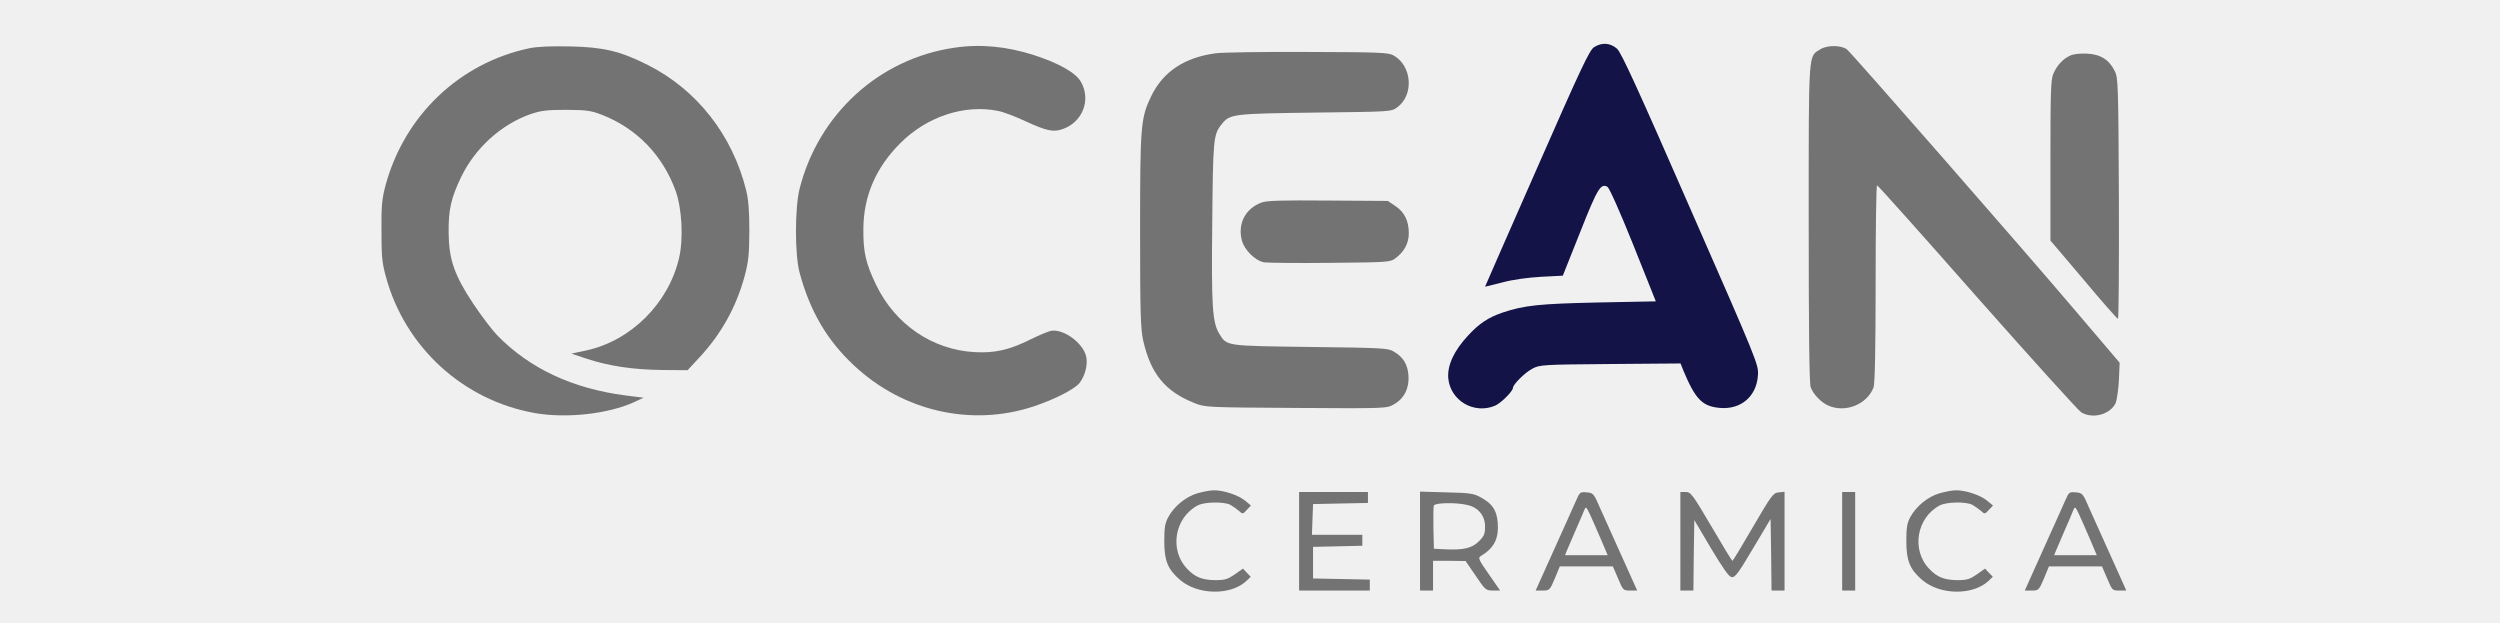
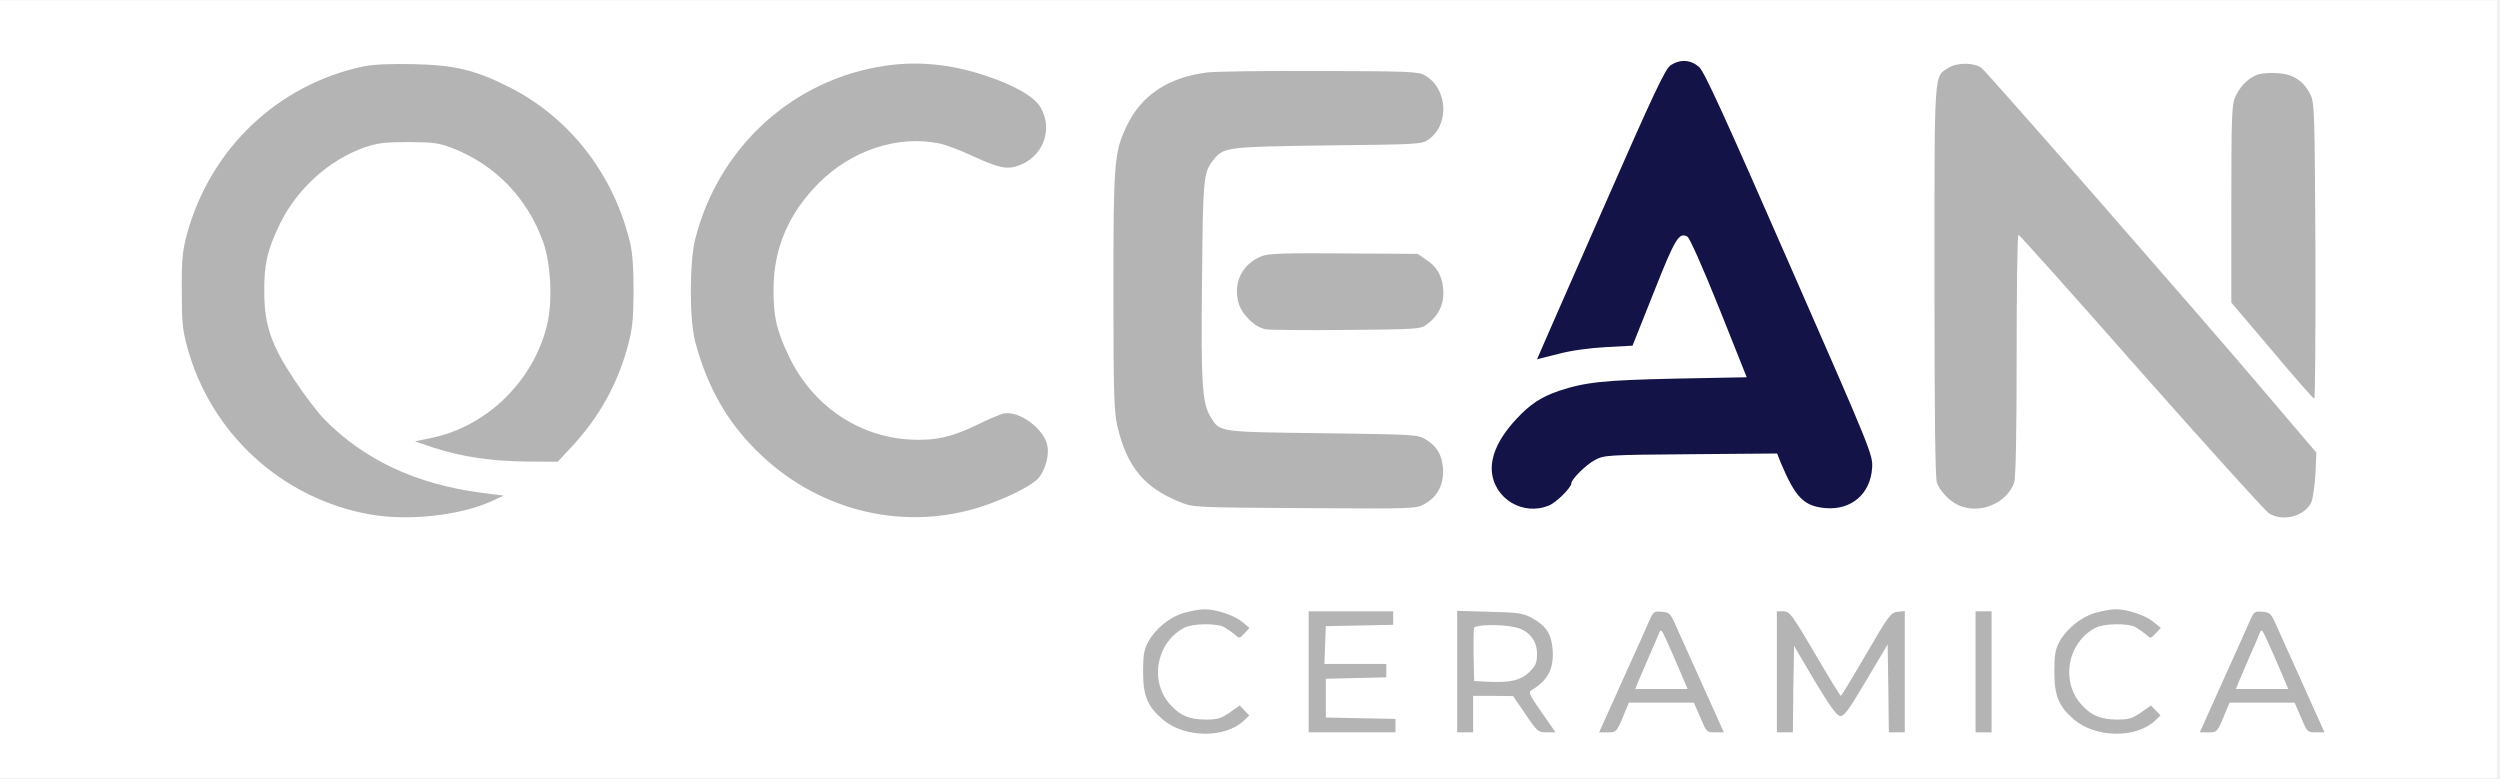
- <svg xmlns="http://www.w3.org/2000/svg" viewBox="0 0 156.75 39">
-   <path d="M 99.949 2.957 C 99.668 3.129 99.145 4.227 96.367 10.559 C 94.574 14.629 93.113 17.965 93.113 17.977 C 93.113 17.977 93.605 17.859 94.199 17.707 C 94.84 17.531 95.809 17.402 96.625 17.355 L 97.988 17.285 L 99.074 14.559 C 100.168 11.793 100.367 11.48 100.789 11.715 C 100.902 11.781 101.559 13.242 102.41 15.363 L 103.82 18.895 L 100.191 18.965 C 96.508 19.047 95.586 19.141 94.223 19.594 C 93.324 19.898 92.742 20.285 92.055 21.031 C 91.168 21.984 90.746 22.895 90.805 23.699 C 90.922 25.109 92.414 25.996 93.734 25.438 C 94.105 25.285 94.863 24.527 94.863 24.316 C 94.863 24.109 95.609 23.363 96.078 23.117 C 96.543 22.871 96.684 22.859 100.961 22.824 L 105.371 22.789 L 105.547 23.234 C 106.305 25.043 106.734 25.484 107.855 25.578 C 109.172 25.684 110.141 24.844 110.223 23.523 C 110.27 22.871 110.188 22.664 106 13.125 C 102.711 5.602 101.664 3.316 101.395 3.062 C 100.973 2.688 100.449 2.641 99.949 2.957 Z M 99.949 2.957 " fill-opacity="1" fill-rule="nonzero" style="fill: rgb(19, 19, 71);" />
-   <path d="M 33.18 3.027 C 28.805 3.957 25.367 7.234 24.176 11.609 C 23.953 12.449 23.906 12.879 23.918 14.465 C 23.918 16.039 23.953 16.48 24.188 17.32 C 25.379 21.766 29.039 25.109 33.551 25.902 C 35.512 26.242 38.121 25.961 39.754 25.215 L 40.352 24.938 L 39.242 24.797 C 35.883 24.363 33.203 23.105 31.16 21.008 C 30.848 20.68 30.172 19.793 29.668 19.035 C 28.492 17.262 28.141 16.262 28.129 14.582 C 28.117 13.148 28.27 12.438 28.922 11.082 C 29.797 9.277 31.43 7.797 33.273 7.152 C 33.938 6.934 34.273 6.887 35.512 6.887 C 36.816 6.898 37.051 6.934 37.773 7.211 C 39.953 8.074 41.562 9.754 42.367 11.98 C 42.762 13.09 42.855 14.988 42.578 16.18 C 41.914 19.023 39.559 21.367 36.758 21.973 L 35.824 22.172 L 36.77 22.488 C 38.18 22.953 39.684 23.176 41.504 23.199 L 43.113 23.211 L 43.859 22.406 C 45.223 20.938 46.156 19.258 46.684 17.332 C 46.938 16.367 46.973 15.969 46.984 14.465 C 46.984 13.219 46.926 12.496 46.785 11.934 C 45.922 8.461 43.695 5.625 40.617 4.074 C 38.879 3.199 37.844 2.957 35.742 2.91 C 34.52 2.887 33.691 2.922 33.18 3.027 Z M 33.18 3.027 " fill-opacity="1" fill-rule="nonzero" fill="#737373" />
-   <path d="M 59.836 2.992 C 55.125 3.68 51.324 7.141 50.133 11.84 C 49.832 13.043 49.832 15.98 50.133 17.09 C 50.785 19.516 51.859 21.344 53.551 22.918 C 56.629 25.801 60.918 26.766 64.801 25.484 C 66.133 25.043 67.379 24.398 67.684 24.016 C 68.02 23.582 68.207 22.906 68.113 22.395 C 67.949 21.52 66.656 20.574 65.863 20.75 C 65.688 20.797 65.117 21.031 64.605 21.285 C 63.285 21.941 62.391 22.148 61.105 22.078 C 58.449 21.93 56.117 20.332 54.926 17.848 C 54.273 16.492 54.121 15.781 54.133 14.348 C 54.145 12.297 54.914 10.512 56.441 8.984 C 58.109 7.305 60.488 6.523 62.586 6.957 C 62.926 7.023 63.695 7.316 64.289 7.598 C 65.582 8.191 66.016 8.297 66.586 8.109 C 67.859 7.691 68.43 6.289 67.777 5.137 C 67.461 4.566 66.41 3.969 64.836 3.457 C 63.137 2.91 61.48 2.746 59.836 2.992 Z M 59.836 2.992 " fill-opacity="1" fill-rule="nonzero" fill="#737373" />
-   <path d="M 114.141 3.086 C 113.371 3.574 113.406 2.98 113.406 13.988 C 113.406 20.75 113.441 24.062 113.531 24.285 C 113.695 24.727 114.199 25.25 114.652 25.438 C 115.727 25.902 117.078 25.344 117.473 24.285 C 117.555 24.062 117.602 21.859 117.602 17.777 C 117.602 14.383 117.637 11.609 117.695 11.621 C 117.742 11.621 120.562 14.77 123.957 18.629 C 127.363 22.477 130.301 25.73 130.488 25.848 C 131.199 26.289 132.297 25.996 132.645 25.285 C 132.727 25.098 132.82 24.457 132.855 23.852 L 132.902 22.742 L 130.125 19.48 C 126.988 15.781 116.121 3.352 115.809 3.105 C 115.469 2.828 114.57 2.816 114.141 3.086 Z M 114.141 3.086 " fill-opacity="1" fill-rule="nonzero" fill="#737373" />
-   <path d="M 76.23 3.34 C 74.27 3.598 72.918 4.496 72.172 6.047 C 71.52 7.41 71.484 7.875 71.484 14.523 C 71.484 19.746 71.52 20.645 71.684 21.379 C 72.16 23.445 73.059 24.539 74.867 25.262 C 75.566 25.543 75.566 25.543 81.258 25.578 C 86.898 25.613 86.945 25.613 87.391 25.355 C 88.043 24.996 88.367 24.34 88.312 23.547 C 88.254 22.824 87.984 22.395 87.391 22.043 C 87.016 21.824 86.727 21.812 82.152 21.754 C 76.789 21.684 76.93 21.707 76.441 20.914 C 76.02 20.215 75.949 19.223 76.008 13.988 C 76.055 8.762 76.078 8.449 76.578 7.816 C 77.105 7.141 77.234 7.129 82.445 7.059 C 87.156 7.004 87.227 7.004 87.586 6.746 C 88.672 5.977 88.543 4.121 87.367 3.469 C 87.027 3.293 86.504 3.27 81.98 3.258 C 79.227 3.246 76.637 3.281 76.23 3.34 Z M 76.23 3.34 " fill-opacity="1" fill-rule="nonzero" fill="#737373" />
-   <path fill="#737373" d="M 129.789 3.492 C 129.332 3.703 128.973 4.098 128.738 4.637 C 128.586 5.008 128.562 5.824 128.562 10.082 L 128.562 15.082 L 130.641 17.531 C 131.77 18.883 132.75 19.992 132.797 19.992 C 132.844 20.004 132.867 16.609 132.855 12.449 C 132.82 5.324 132.809 4.879 132.598 4.461 C 132.25 3.75 131.699 3.398 130.848 3.363 C 130.418 3.34 129.996 3.387 129.789 3.492 Z M 129.789 3.492 " fill-opacity="1" fill-rule="nonzero" />
-   <path d="M 79.086 12.703 C 78.086 13.078 77.594 14.023 77.863 15.07 C 78.016 15.664 78.691 16.344 79.262 16.449 C 79.473 16.48 81.336 16.504 83.402 16.48 C 86.992 16.449 87.168 16.438 87.484 16.203 C 88.055 15.781 88.332 15.246 88.332 14.617 C 88.332 13.848 88.055 13.289 87.484 12.914 L 87.016 12.598 L 83.273 12.574 C 80.312 12.551 79.438 12.574 79.086 12.703 Z M 79.086 12.703 " fill-opacity="1" fill-rule="nonzero" fill="#737373" />
-   <path fill="#737373" d="M 75.074 30.93 C 74.352 31.141 73.617 31.746 73.258 32.41 C 73.047 32.797 73 33.074 73 33.938 C 73 35.164 73.223 35.699 73.992 36.363 C 75.109 37.32 77.176 37.344 78.152 36.422 L 78.422 36.164 L 78.176 35.91 L 77.934 35.652 L 77.418 36.016 C 76.977 36.316 76.812 36.375 76.184 36.375 C 75.379 36.363 74.926 36.188 74.434 35.664 C 73.305 34.488 73.641 32.457 75.098 31.688 C 75.531 31.465 76.73 31.441 77.141 31.652 C 77.305 31.746 77.535 31.91 77.676 32.027 C 77.91 32.246 77.922 32.246 78.176 31.969 L 78.434 31.699 L 78.074 31.395 C 77.652 31.047 76.707 30.73 76.102 30.742 C 75.867 30.742 75.414 30.836 75.074 30.93 Z M 75.074 30.93 " fill-opacity="1" fill-rule="nonzero" />
-   <path fill="#737373" d="M 121.602 30.93 C 120.879 31.141 120.145 31.746 119.781 32.41 C 119.574 32.797 119.527 33.074 119.527 33.938 C 119.527 35.164 119.75 35.699 120.52 36.363 C 121.637 37.32 123.699 37.344 124.68 36.422 L 124.949 36.164 L 124.703 35.91 L 124.461 35.652 L 123.945 36.016 C 123.504 36.316 123.34 36.375 122.711 36.375 C 121.906 36.363 121.449 36.188 120.961 35.664 C 119.828 34.488 120.168 32.457 121.625 31.688 C 122.059 31.465 123.258 31.441 123.668 31.652 C 123.828 31.746 124.062 31.91 124.203 32.027 C 124.438 32.246 124.449 32.246 124.703 31.969 L 124.961 31.699 L 124.598 31.395 C 124.18 31.047 123.234 30.73 122.629 30.742 C 122.395 30.742 121.941 30.836 121.602 30.93 Z M 121.602 30.93 " fill-opacity="1" fill-rule="nonzero" />
-   <path fill="#737373" d="M 81.453 33.938 L 81.453 37.027 L 85.887 37.027 L 85.887 36.34 L 84.113 36.305 L 82.328 36.27 L 82.328 34.289 L 83.879 34.254 L 85.418 34.219 L 85.418 33.531 L 82.258 33.531 L 82.293 32.562 L 82.328 31.605 L 84.055 31.57 L 85.77 31.535 L 85.77 30.848 L 81.453 30.848 Z M 81.453 33.938 " fill-opacity="1" fill-rule="nonzero" />
-   <path fill="#737373" d="M 89.035 33.926 L 89.035 37.027 L 89.852 37.027 L 89.852 35.164 L 90.875 35.164 L 91.891 35.176 L 92.52 36.094 C 93.125 36.992 93.172 37.027 93.605 37.027 L 94.059 37.027 L 93.348 36.004 C 92.719 35.105 92.66 34.977 92.836 34.871 C 93.688 34.359 93.988 33.773 93.906 32.75 C 93.836 31.992 93.582 31.594 92.871 31.199 C 92.402 30.941 92.207 30.906 90.699 30.871 L 89.035 30.824 Z M 92.008 31.664 C 92.695 31.816 93.113 32.34 93.113 33.016 C 93.113 33.473 93.055 33.613 92.73 33.938 C 92.297 34.371 91.75 34.5 90.609 34.441 L 89.906 34.406 L 89.875 33.133 C 89.863 32.422 89.875 31.781 89.898 31.699 C 89.965 31.523 91.285 31.488 92.008 31.664 Z M 92.008 31.664 " fill-opacity="1" fill-rule="nonzero" />
-   <path fill="#737373" d="M 98.84 31.34 C 98.723 31.617 98.094 33.004 97.453 34.43 L 96.285 37.027 L 96.719 37.027 C 97.148 37.027 97.172 37.016 97.488 36.27 L 97.801 35.512 L 101.125 35.512 L 101.453 36.27 C 101.766 37.016 101.777 37.027 102.211 37.027 L 102.652 37.027 L 101.719 34.953 C 101.207 33.82 100.59 32.445 100.344 31.898 C 99.926 30.93 99.902 30.906 99.48 30.871 C 99.086 30.836 99.051 30.859 98.84 31.34 Z M 100.391 33.844 L 100.801 34.812 L 98.129 34.812 L 98.234 34.543 C 98.293 34.406 98.539 33.844 98.77 33.297 C 99.004 32.75 99.262 32.176 99.32 32.016 C 99.434 31.734 99.445 31.734 99.715 32.305 C 99.855 32.621 100.168 33.32 100.391 33.844 Z M 100.391 33.844 " fill-opacity="1" fill-rule="nonzero" />
-   <path fill="#737373" d="M 105.359 33.938 L 105.359 37.027 L 106.176 37.027 L 106.199 34.812 L 106.234 32.609 L 107.281 34.383 C 108.051 35.664 108.402 36.164 108.578 36.188 C 108.785 36.223 109.008 35.922 109.918 34.383 L 111.016 32.539 L 111.051 34.777 L 111.074 37.027 L 111.891 37.027 L 111.891 30.836 L 111.527 30.871 C 111.176 30.906 111.074 31.047 109.918 33.027 C 109.242 34.195 108.66 35.152 108.625 35.164 C 108.59 35.164 107.992 34.184 107.305 33.004 C 106.117 30.988 106.012 30.848 105.695 30.848 L 105.359 30.848 Z M 105.359 33.938 " fill-opacity="1" fill-rule="nonzero" />
-   <path fill="#737373" d="M 115.504 33.938 L 115.504 37.027 L 116.32 37.027 L 116.32 30.848 L 115.504 30.848 Z M 115.504 33.938 " fill-opacity="1" fill-rule="nonzero" />
-   <path fill="#737373" d="M 129.508 31.34 C 129.391 31.617 128.762 33.004 128.121 34.43 L 126.953 37.027 L 127.387 37.027 C 127.816 37.027 127.84 37.016 128.156 36.27 L 128.469 35.512 L 131.793 35.512 L 132.121 36.27 C 132.434 37.016 132.445 37.027 132.879 37.027 L 133.32 37.027 L 132.387 34.953 C 131.875 33.82 131.258 32.445 131.012 31.898 C 130.594 30.93 130.57 30.906 130.148 30.871 C 129.754 30.836 129.719 30.859 129.508 31.34 Z M 131.059 33.844 L 131.469 34.812 L 128.797 34.812 L 128.902 34.543 C 128.961 34.406 129.203 33.844 129.438 33.297 C 129.672 32.75 129.93 32.176 129.984 32.016 C 130.102 31.734 130.113 31.734 130.383 32.305 C 130.523 32.621 130.836 33.32 131.059 33.844 Z M 131.059 33.844 " fill-opacity="1" fill-rule="nonzero" />
+ <svg xmlns="http://www.w3.org/2000/svg" width="257" zoomAndPan="magnify" viewBox="0 0 192.75 60" height="80" preserveAspectRatio="xMidYMid meet" version="1.0">
+   <defs>
+     <clipPath id="f22efc527a">
+       <path d="M 0 0.039 L 192.5 0.039 L 192.5 59.961 L 0 59.961 Z M 0 0.039 " clip-rule="nonzero" />
+     </clipPath>
+   </defs>
+   <g clip-path="url(#f22efc527a)">
+     <path fill="#ffffff" d="M 0 0.039 L 192.5 0.039 L 192.5 59.961 L 0 59.961 Z M 0 0.039 " fill-opacity="1" fill-rule="nonzero" />
+     <path fill="#ffffff" d="M 0 0.039 L 192.5 0.039 L 192.5 59.961 L 0 59.961 Z M 0 0.039 " fill-opacity="1" fill-rule="nonzero" />
+   </g>
+   <path fill="#131347" d="M 128.828 5.016 C 128.402 5.277 127.613 6.934 123.418 16.496 C 120.711 22.645 118.504 27.68 118.504 27.699 C 118.504 27.699 119.25 27.52 120.145 27.289 C 121.113 27.023 122.574 26.832 123.809 26.762 L 125.867 26.652 L 127.508 22.535 C 129.156 18.359 129.457 17.887 130.098 18.242 C 130.266 18.344 131.258 20.547 132.543 23.75 L 134.672 29.086 L 129.191 29.191 C 123.629 29.312 122.238 29.457 120.18 30.141 C 118.824 30.602 117.945 31.184 116.906 32.312 C 115.566 33.75 114.93 35.125 115.02 36.34 C 115.195 38.469 117.449 39.809 119.441 38.965 C 120.004 38.734 121.148 37.59 121.148 37.27 C 121.148 36.957 122.273 35.832 122.98 35.461 C 123.684 35.09 123.895 35.07 130.355 35.02 L 137.016 34.965 L 137.281 35.637 C 138.426 38.367 139.074 39.035 140.766 39.176 C 142.754 39.336 144.219 38.066 144.34 36.074 C 144.41 35.09 144.289 34.777 137.965 20.371 C 132.996 9.012 131.418 5.559 131.012 5.176 C 130.371 4.609 129.582 4.539 128.828 5.016 Z M 128.828 5.016 " fill-opacity="1" fill-rule="nonzero" />
+   <path fill="#b4b4b4" d="M 28 5.125 C 21.395 6.527 16.203 11.477 14.406 18.082 C 14.07 19.352 14 20 14.016 22.395 C 14.016 24.773 14.07 25.438 14.422 26.707 C 16.223 33.418 21.75 38.469 28.562 39.668 C 31.523 40.18 35.465 39.754 37.93 38.629 L 38.832 38.211 L 37.156 37.996 C 32.082 37.344 28.035 35.441 24.953 32.273 C 24.48 31.781 23.461 30.441 22.699 29.297 C 20.922 26.617 20.391 25.109 20.375 22.57 C 20.355 20.406 20.586 19.332 21.57 17.285 C 22.895 14.562 25.359 12.324 28.145 11.352 C 29.145 11.023 29.652 10.953 31.523 10.953 C 33.492 10.969 33.848 11.023 34.938 11.441 C 38.23 12.746 40.66 15.281 41.875 18.645 C 42.473 20.32 42.613 23.184 42.195 24.984 C 41.191 29.277 37.633 32.816 33.406 33.73 L 31.996 34.031 L 33.422 34.512 C 35.551 35.211 37.824 35.551 40.57 35.586 L 43 35.602 L 44.129 34.387 C 46.188 32.168 47.598 29.633 48.395 26.723 C 48.777 25.266 48.828 24.664 48.848 22.395 C 48.848 20.512 48.758 19.422 48.547 18.574 C 47.242 13.328 43.879 9.047 39.234 6.703 C 36.609 5.383 35.043 5.016 31.871 4.945 C 30.023 4.91 28.773 4.965 28 5.125 Z M 28 5.125 " fill-opacity="1" fill-rule="nonzero" />
+   <path fill="#b4b4b4" d="M 68.254 5.07 C 61.141 6.109 55.402 11.336 53.602 18.43 C 53.148 20.246 53.148 24.684 53.602 26.359 C 54.586 30.023 56.207 32.781 58.762 35.16 C 63.41 39.512 69.887 40.969 75.75 39.035 C 77.762 38.367 79.645 37.395 80.105 36.816 C 80.613 36.164 80.895 35.141 80.754 34.371 C 80.504 33.047 78.555 31.621 77.355 31.887 C 77.09 31.957 76.23 32.312 75.457 32.695 C 73.461 33.684 72.113 33.996 70.172 33.891 C 66.16 33.668 62.637 31.254 60.84 27.504 C 59.855 25.457 59.625 24.383 59.641 22.219 C 59.66 19.121 60.82 16.426 63.129 14.117 C 65.648 11.582 69.238 10.402 72.406 11.059 C 72.922 11.156 74.082 11.602 74.98 12.023 C 76.93 12.922 77.586 13.082 78.445 12.797 C 80.371 12.168 81.23 10.051 80.246 8.309 C 79.77 7.449 78.18 6.547 75.805 5.773 C 73.238 4.945 70.738 4.699 68.254 5.07 Z M 68.254 5.07 " fill-opacity="1" fill-rule="nonzero" />
+   <path fill="#b4b4b4" d="M 150.258 5.211 C 149.094 5.949 149.148 5.055 149.148 21.676 C 149.148 31.887 149.203 36.887 149.336 37.223 C 149.586 37.891 150.348 38.68 151.031 38.965 C 152.652 39.668 154.691 38.824 155.289 37.223 C 155.414 36.887 155.484 33.562 155.484 27.398 C 155.484 22.27 155.535 18.082 155.625 18.102 C 155.695 18.102 159.953 22.855 165.082 28.684 C 170.223 34.492 174.66 39.406 174.945 39.582 C 176.016 40.25 177.676 39.809 178.199 38.734 C 178.324 38.449 178.465 37.484 178.52 36.57 L 178.59 34.895 L 174.395 29.969 C 169.656 24.383 153.25 5.613 152.777 5.242 C 152.262 4.824 150.906 4.805 150.258 5.211 Z M 150.258 5.211 " fill-opacity="1" fill-rule="nonzero" />
+   <path fill="#b4b4b4" d="M 93.012 5.594 C 90.051 5.984 88.008 7.34 86.883 9.684 C 85.898 11.742 85.844 12.445 85.844 22.484 C 85.844 30.371 85.898 31.727 86.145 32.836 C 86.863 35.957 88.223 37.609 90.953 38.699 C 92.008 39.125 92.008 39.125 100.602 39.176 C 109.121 39.23 109.191 39.23 109.863 38.84 C 110.848 38.297 111.34 37.309 111.254 36.109 C 111.168 35.02 110.762 34.371 109.863 33.84 C 109.297 33.508 108.859 33.492 101.953 33.402 C 93.855 33.297 94.066 33.332 93.328 32.133 C 92.691 31.078 92.586 29.578 92.676 21.676 C 92.746 13.781 92.781 13.312 93.535 12.355 C 94.332 11.336 94.527 11.316 102.395 11.211 C 109.508 11.129 109.617 11.129 110.16 10.738 C 111.797 9.578 111.602 6.773 109.828 5.789 C 109.316 5.523 108.523 5.488 101.695 5.473 C 97.535 5.453 93.625 5.508 93.012 5.594 Z M 93.012 5.594 " fill-opacity="1" fill-rule="nonzero" />
+   <path fill="#b4b4b4" d="M 173.887 5.824 C 173.199 6.145 172.656 6.738 172.301 7.555 C 172.07 8.113 172.035 9.348 172.035 15.777 L 172.035 23.328 L 175.172 27.023 C 176.879 29.066 178.359 30.742 178.43 30.742 C 178.5 30.758 178.535 25.633 178.52 19.352 C 178.465 8.594 178.445 7.918 178.129 7.289 C 177.605 6.215 176.773 5.684 175.484 5.633 C 174.836 5.594 174.199 5.668 173.887 5.824 Z M 173.887 5.824 " fill-opacity="1" fill-rule="nonzero" />
+   <path fill="#b4b4b4" d="M 97.324 19.734 C 95.812 20.301 95.07 21.727 95.477 23.309 C 95.707 24.207 96.727 25.23 97.59 25.391 C 97.906 25.438 100.719 25.473 103.84 25.438 C 109.262 25.391 109.527 25.375 110.004 25.02 C 110.867 24.383 111.285 23.574 111.285 22.625 C 111.285 21.465 110.867 20.621 110.004 20.055 L 109.297 19.574 L 103.645 19.539 C 99.176 19.504 97.855 19.539 97.324 19.734 Z M 97.324 19.734 " fill-opacity="1" fill-rule="nonzero" />
+   <path fill="#b4b4b4" d="M 91.266 47.258 C 90.172 47.578 89.066 48.492 88.523 49.492 C 88.203 50.078 88.133 50.496 88.133 51.801 C 88.133 53.652 88.469 54.461 89.633 55.461 C 91.316 56.906 94.438 56.945 95.914 55.551 L 96.32 55.16 L 95.949 54.777 L 95.582 54.391 L 94.805 54.938 C 94.137 55.391 93.891 55.48 92.941 55.48 C 91.727 55.461 91.039 55.199 90.297 54.406 C 88.594 52.633 89.102 49.562 91.301 48.402 C 91.953 48.066 93.766 48.031 94.387 48.348 C 94.633 48.492 94.98 48.738 95.191 48.914 C 95.547 49.246 95.566 49.246 95.949 48.828 L 96.336 48.418 L 95.797 47.961 C 95.156 47.434 93.73 46.957 92.816 46.977 C 92.461 46.977 91.777 47.117 91.266 47.258 Z M 91.266 47.258 " fill-opacity="1" fill-rule="nonzero" />
+   <path fill="#b4b4b4" d="M 161.523 47.258 C 160.434 47.578 159.324 48.492 158.773 49.492 C 158.461 50.078 158.391 50.496 158.391 51.801 C 158.391 53.652 158.727 54.461 159.891 55.461 C 161.578 56.906 164.691 56.945 166.172 55.551 L 166.578 55.16 L 166.207 54.777 L 165.84 54.391 L 165.062 54.938 C 164.398 55.391 164.148 55.48 163.199 55.48 C 161.984 55.461 161.293 55.199 160.555 54.406 C 158.848 52.633 159.359 49.562 161.559 48.402 C 162.215 48.066 164.023 48.031 164.645 48.348 C 164.887 48.492 165.238 48.738 165.453 48.914 C 165.805 49.246 165.824 49.246 166.207 48.828 L 166.598 48.418 L 166.047 47.961 C 165.418 47.434 163.988 46.957 163.074 46.977 C 162.723 46.977 162.035 47.117 161.523 47.258 Z M 161.523 47.258 " fill-opacity="1" fill-rule="nonzero" />
+   <path fill="#b4b4b4" d="M 100.898 51.801 L 100.898 56.465 L 107.594 56.465 L 107.594 55.426 L 104.914 55.375 L 102.219 55.32 L 102.219 52.332 L 104.559 52.277 L 106.883 52.223 L 106.883 51.188 L 102.113 51.188 L 102.164 49.723 L 102.219 48.277 L 104.824 48.227 L 107.414 48.172 L 107.414 47.133 L 100.898 47.133 Z M 100.898 51.801 " fill-opacity="1" fill-rule="nonzero" />
+   <path fill="#b4b4b4" d="M 112.348 51.781 L 112.348 56.465 L 113.578 56.465 L 113.578 53.652 L 115.125 53.652 L 116.66 53.668 L 117.609 55.055 C 118.523 56.414 118.594 56.465 119.25 56.465 L 119.934 56.465 L 118.859 54.922 C 117.91 53.562 117.82 53.367 118.086 53.211 C 119.371 52.438 119.828 51.551 119.703 50.008 C 119.598 48.863 119.211 48.262 118.141 47.664 C 117.43 47.277 117.137 47.223 114.859 47.168 L 112.348 47.098 Z M 116.836 48.367 C 117.875 48.598 118.504 49.387 118.504 50.406 C 118.504 51.098 118.418 51.309 117.926 51.801 C 117.273 52.453 116.445 52.648 114.723 52.562 L 113.66 52.508 L 113.613 50.586 C 113.598 49.512 113.613 48.543 113.648 48.418 C 113.75 48.156 115.746 48.102 116.836 48.367 Z M 116.836 48.367 " fill-opacity="1" fill-rule="nonzero" />
+   <path fill="#b4b4b4" d="M 127.152 47.879 C 126.977 48.297 126.027 50.391 125.059 52.543 L 123.293 56.465 L 123.949 56.465 C 124.598 56.465 124.633 56.449 125.113 55.32 L 125.582 54.176 L 130.602 54.176 L 131.098 55.32 C 131.57 56.449 131.59 56.465 132.242 56.465 L 132.91 56.465 L 131.5 53.332 C 130.727 51.621 129.797 49.547 129.422 48.719 C 128.793 47.258 128.758 47.223 128.121 47.168 C 127.523 47.117 127.473 47.152 127.152 47.879 Z M 129.492 51.66 L 130.113 53.121 L 126.078 53.121 L 126.238 52.715 C 126.328 52.508 126.699 51.66 127.047 50.832 C 127.398 50.008 127.789 49.141 127.879 48.898 C 128.051 48.473 128.066 48.473 128.473 49.336 C 128.688 49.812 129.156 50.867 129.492 51.66 Z M 129.492 51.66 " fill-opacity="1" fill-rule="nonzero" />
+   <path fill="#b4b4b4" d="M 136.996 51.801 L 136.996 56.465 L 138.23 56.465 L 138.266 53.121 L 138.32 49.793 L 139.898 52.473 C 141.062 54.406 141.594 55.16 141.859 55.199 C 142.172 55.25 142.508 54.797 143.883 52.473 L 145.539 49.688 L 145.59 53.066 L 145.629 56.465 L 146.859 56.465 L 146.859 47.117 L 146.312 47.168 C 145.781 47.223 145.629 47.434 143.883 50.426 C 142.859 52.188 141.98 53.633 141.93 53.652 C 141.875 53.652 140.973 52.172 139.934 50.391 C 138.141 47.348 137.98 47.133 137.504 47.133 L 136.996 47.133 Z M 136.996 51.801 " fill-opacity="1" fill-rule="nonzero" />
+   <path fill="#b4b4b4" d="M 152.316 51.801 L 152.316 56.465 L 153.551 56.465 L 153.551 47.133 L 152.316 47.133 Z M 152.316 51.801 " fill-opacity="1" fill-rule="nonzero" />
+   <path fill="#b4b4b4" d="M 173.461 47.879 C 173.285 48.297 172.336 50.391 171.367 52.543 L 169.605 56.465 L 170.262 56.465 C 170.91 56.465 170.945 56.449 171.422 55.32 L 171.895 54.176 L 176.914 54.176 L 177.41 55.32 C 177.883 56.449 177.898 56.465 178.555 56.465 L 179.219 56.465 L 177.809 53.332 C 177.039 51.621 176.105 49.547 175.734 48.719 C 175.102 47.258 175.066 47.223 174.43 47.168 C 173.836 47.117 173.781 47.152 173.461 47.879 Z M 175.805 51.66 L 176.426 53.121 L 172.391 53.121 L 172.547 52.715 C 172.637 52.508 173.004 51.66 173.355 50.832 C 173.711 50.008 174.102 49.141 174.184 48.898 C 174.359 48.473 174.379 48.473 174.785 49.336 C 174.996 49.812 175.469 50.867 175.805 51.66 Z M 175.805 51.66 " fill-opacity="1" fill-rule="nonzero" />
</svg>
